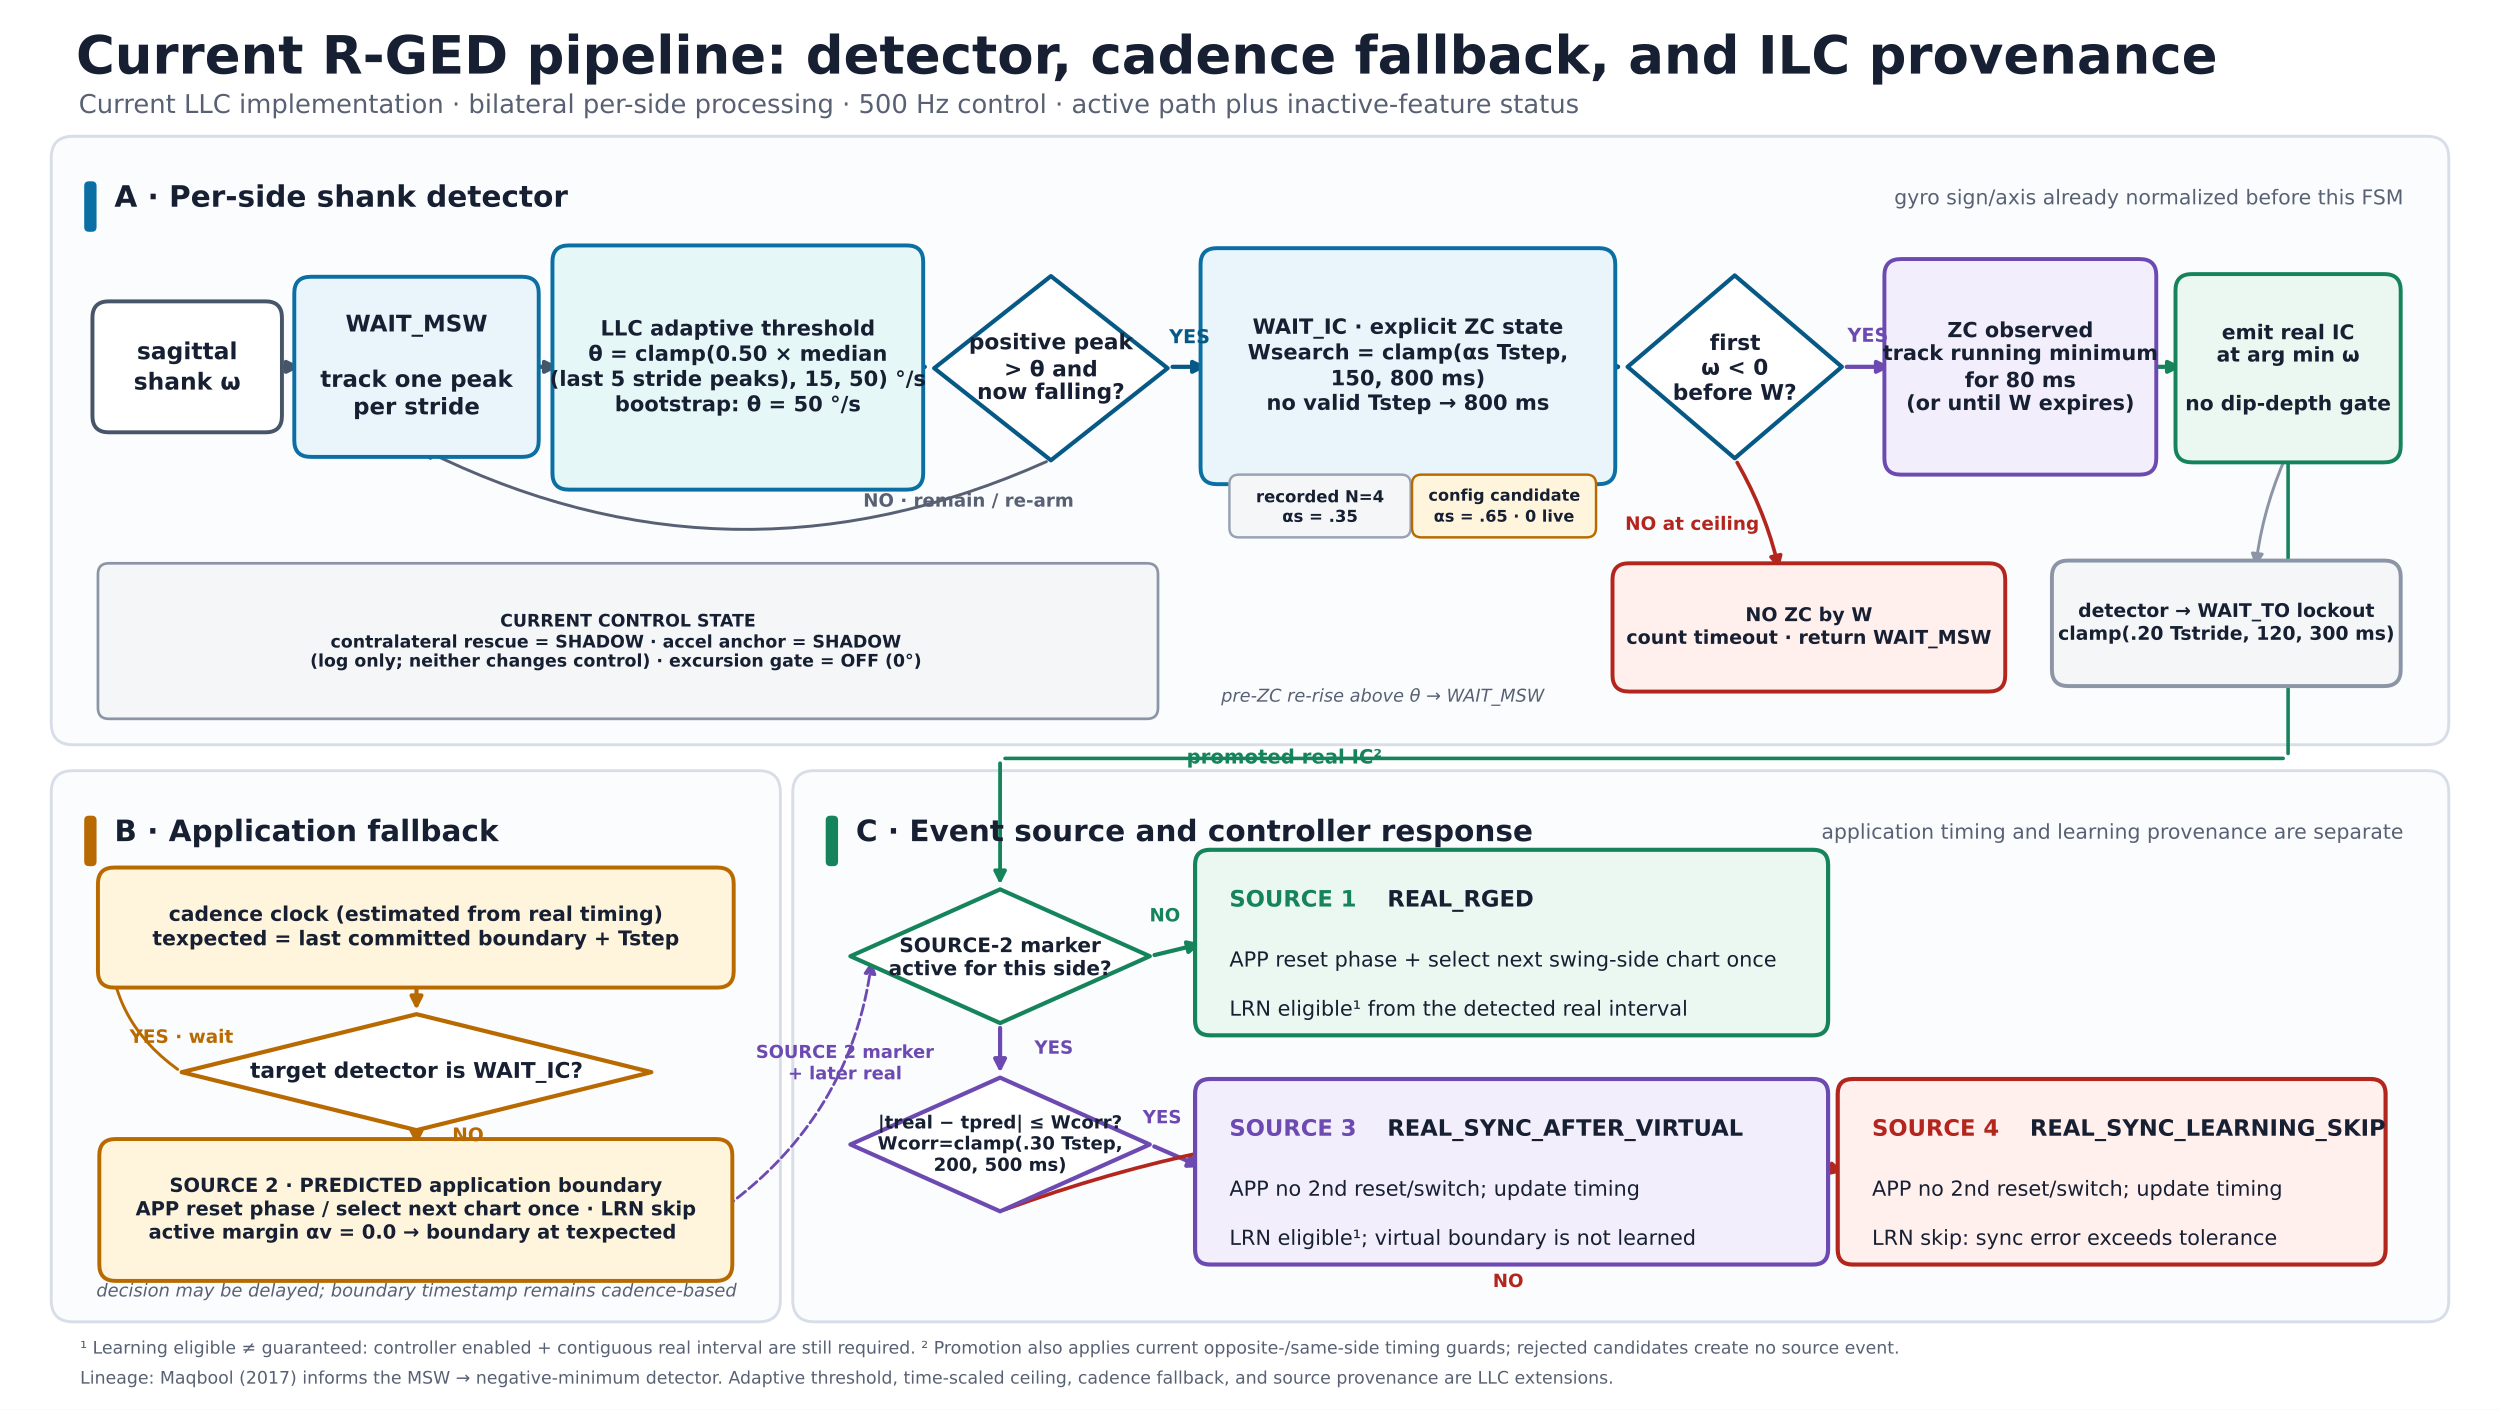
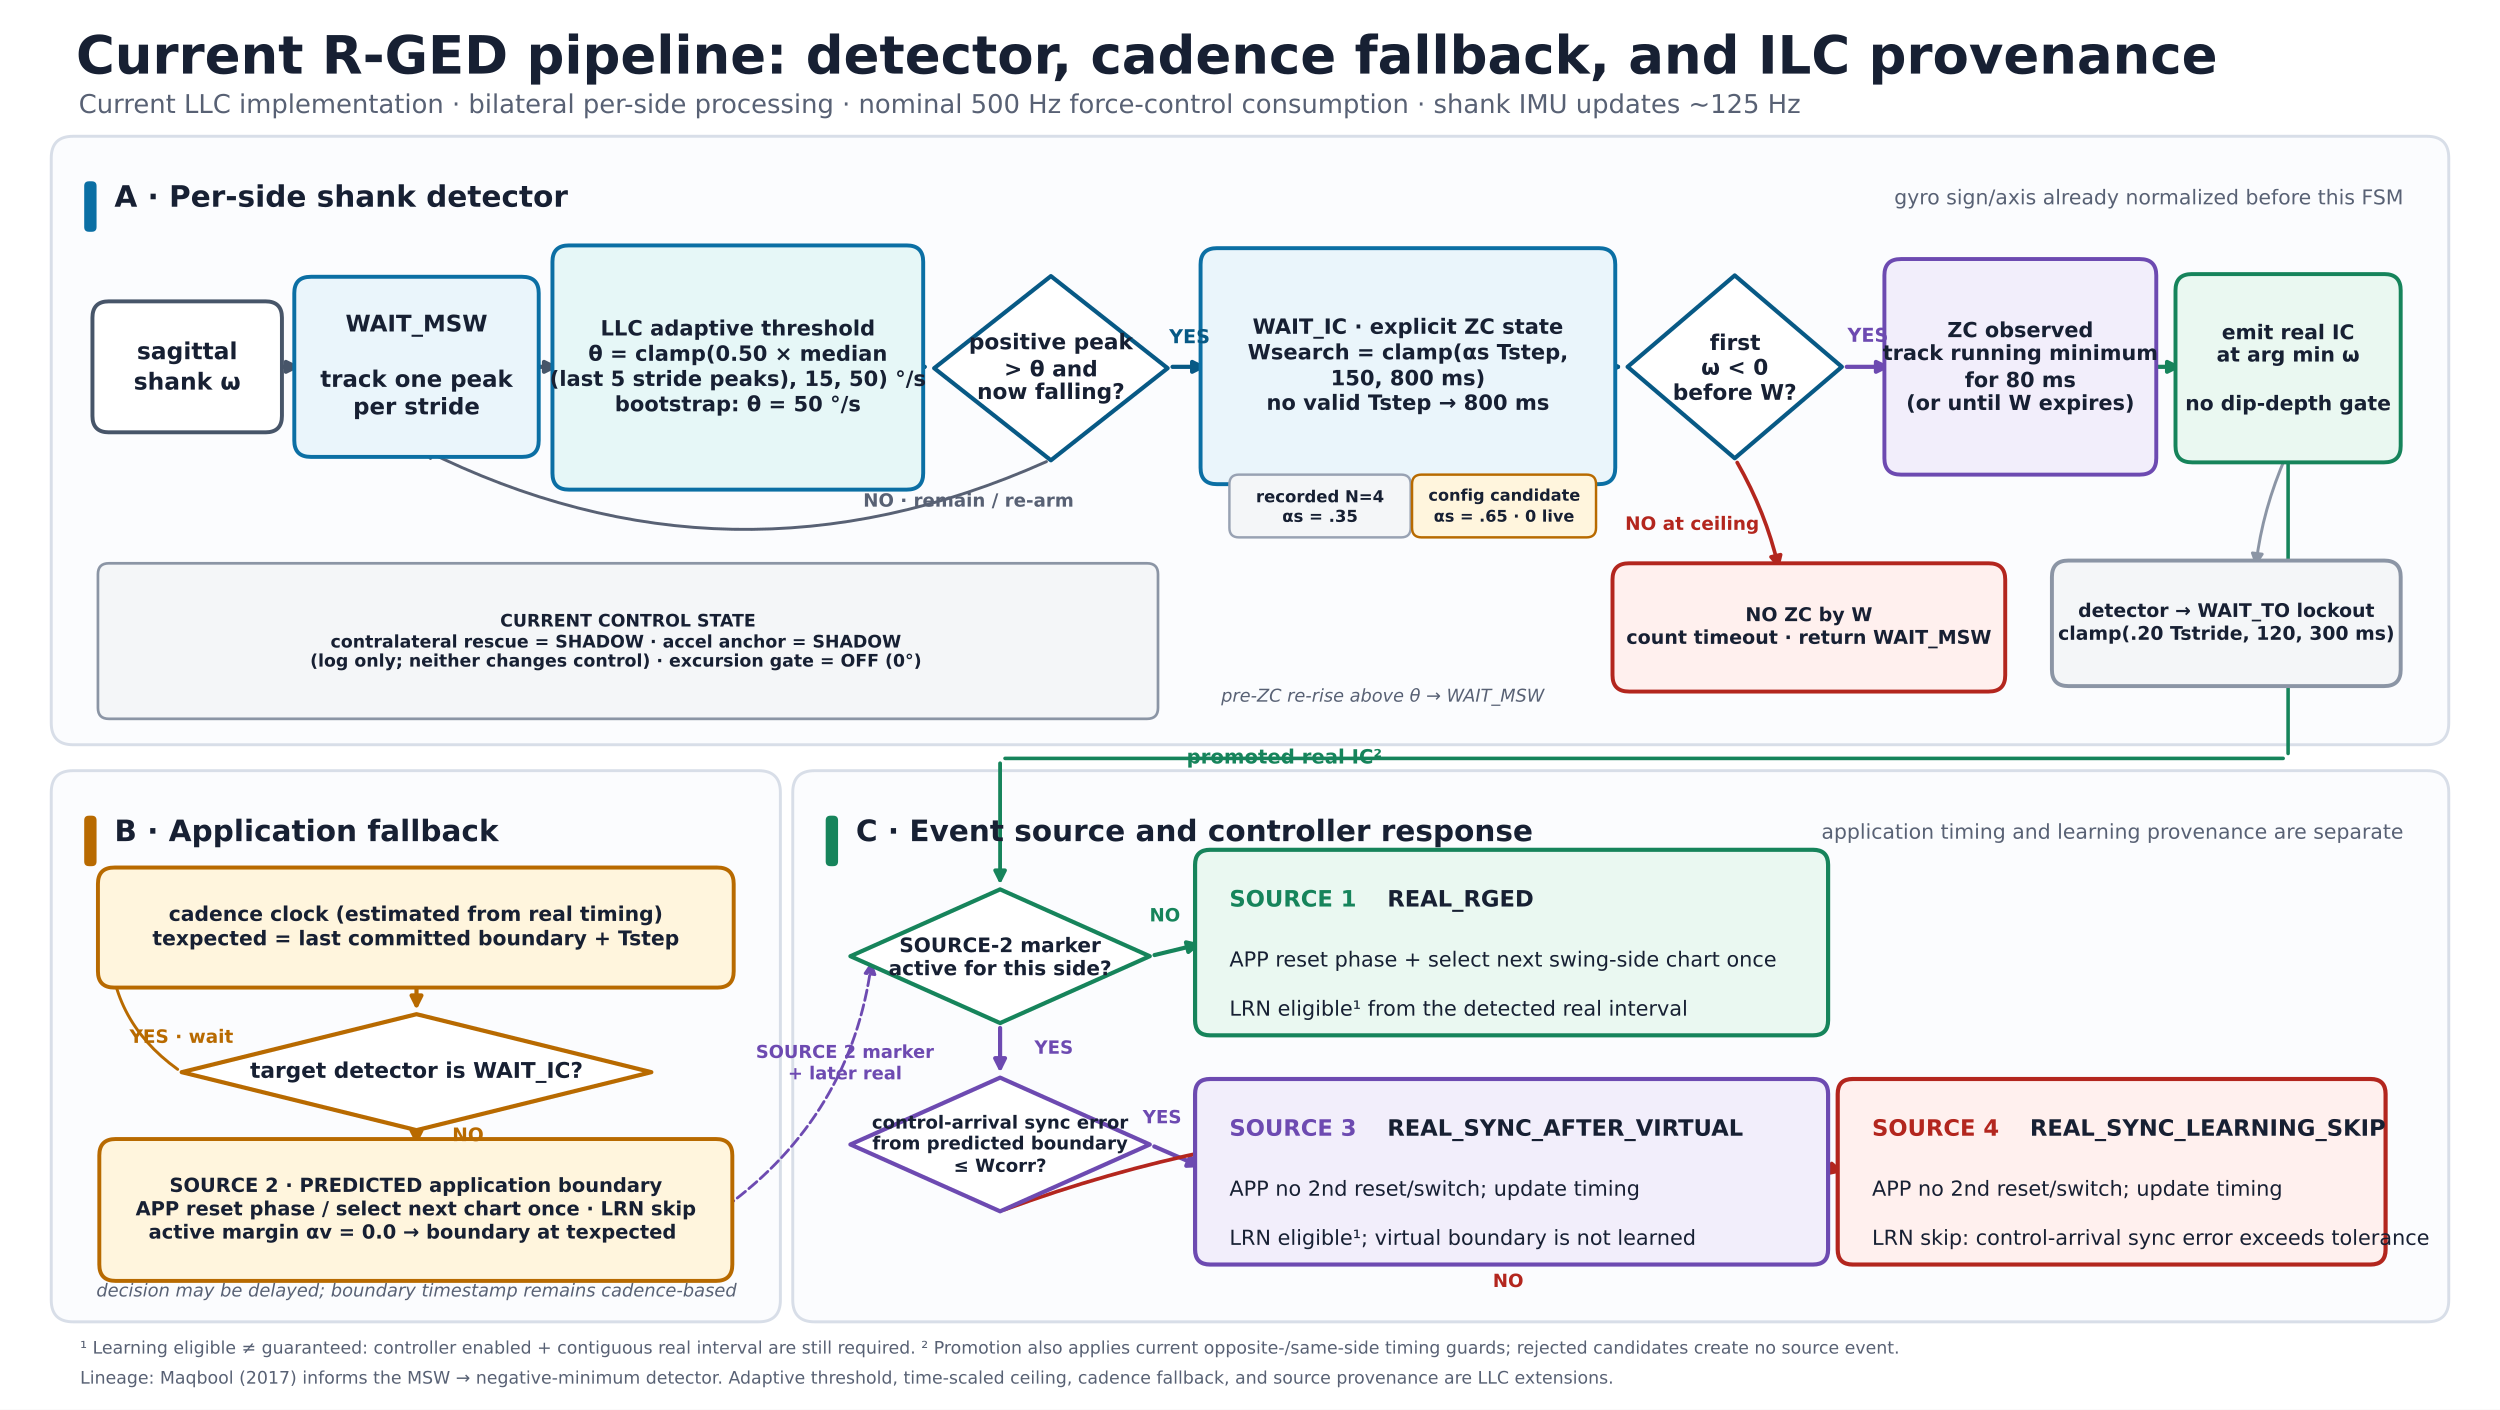
<svg xmlns="http://www.w3.org/2000/svg" width="1015.92pt" height="572.85pt" viewBox="0 0 1015.92 572.85" version="1.1">
  <defs>
    <style type="text/css">*{stroke-linejoin: round; stroke-linecap: butt}</style>
  </defs>
  <g id="figure_1">
    <g id="patch_1">
      <path d="M 0 572.85 L 1015.92 572.85 L 1015.92 0 L 0 0 z " style="fill: #ffffff" />
    </g>
    <g id="axes_1">
      <g id="patch_2">
-         <path d="M 29.754 302.641 L 986.166 302.641 Q 995.094 302.641 995.094 293.771 L 995.094 64.249 Q 995.094 55.379 986.166 55.379 L 29.754 55.379 Q 20.826 55.379 20.826 64.249 L 20.826 293.771 Q 20.826 302.641 29.754 302.641 z " clip-path="url(#pd2ddaf0fec)" style="fill: #fbfcfe; stroke: #d8dee8; stroke-width: 1.2; stroke-linejoin: miter" />
+         <path d="M 29.754 302.641 L 986.166 302.641 Q 995.094 302.641 995.094 293.771 L 995.094 64.249 Q 995.094 55.379 986.166 55.379 L 29.754 55.379 Q 20.826 55.379 20.826 64.249 L 20.826 293.771 Q 20.826 302.641 29.754 302.641 z " clip-path="url(#pc397cfe946)" style="fill: #fbfcfe; stroke: #d8dee8; stroke-width: 1.2; stroke-linejoin: miter" />
      </g>
      <g id="patch_3">
-         <path d="M 29.754 537.152 L 308.196 537.152 Q 317.124 537.152 317.124 528.282 L 317.124 322.045 Q 317.124 313.175 308.196 313.175 L 29.754 313.175 Q 20.826 313.175 20.826 322.045 L 20.826 528.282 Q 20.826 537.152 29.754 537.152 z " clip-path="url(#pd2ddaf0fec)" style="fill: #fbfcfe; stroke: #d8dee8; stroke-width: 1.2; stroke-linejoin: miter" />
+         <path d="M 29.754 537.152 L 308.196 537.152 Q 317.124 537.152 317.124 528.282 L 317.124 322.045 Q 317.124 313.175 308.196 313.175 L 29.754 313.175 Q 20.826 313.175 20.826 322.045 L 20.826 528.282 Q 20.826 537.152 29.754 537.152 z " clip-path="url(#pc397cfe946)" style="fill: #fbfcfe; stroke: #d8dee8; stroke-width: 1.2; stroke-linejoin: miter" />
      </g>
      <g id="patch_4">
-         <path d="M 331.074 537.152 L 986.166 537.152 Q 995.094 537.152 995.094 528.282 L 995.094 322.045 Q 995.094 313.175 986.166 313.175 L 331.074 313.175 Q 322.146 313.175 322.146 322.045 L 322.146 528.282 Q 322.146 537.152 331.074 537.152 z " clip-path="url(#pd2ddaf0fec)" style="fill: #fbfcfe; stroke: #d8dee8; stroke-width: 1.2; stroke-linejoin: miter" />
+         <path d="M 331.074 537.152 L 986.166 537.152 Q 995.094 537.152 995.094 528.282 L 995.094 322.045 Q 995.094 313.175 986.166 313.175 L 331.074 313.175 Q 322.146 313.175 322.146 322.045 L 322.146 528.282 Q 322.146 537.152 331.074 537.152 z " clip-path="url(#pc397cfe946)" style="fill: #fbfcfe; stroke: #d8dee8; stroke-width: 1.2; stroke-linejoin: miter" />
      </g>
      <g id="patch_5">
-         <path d="M 36.171 94.187 L 37.287 94.187 Q 39.24 94.187 39.24 92.246 L 39.24 75.614 Q 39.24 73.674 37.287 73.674 L 36.171 73.674 Q 34.218 73.674 34.218 75.614 L 34.218 92.246 Q 34.218 94.187 36.171 94.187 z " clip-path="url(#pd2ddaf0fec)" style="fill: #0b6fa4" />
+         <path d="M 36.171 94.187 L 37.287 94.187 Q 39.24 94.187 39.24 92.246 L 39.24 75.614 Q 39.24 73.674 37.287 73.674 L 36.171 73.674 Q 34.218 73.674 34.218 75.614 L 34.218 92.246 Q 34.218 94.187 36.171 94.187 z " clip-path="url(#pc397cfe946)" style="fill: #0b6fa4" />
      </g>
      <g id="patch_6">
        <path d="M 112.105 149.072 Q 117.081 149.072 120.157 149.072 " style="fill: none; stroke: #475569; stroke-width: 1.7; stroke-linecap: round" />
        <path d="M 116.157 147.072 L 120.157 149.072 L 116.157 151.072 z " style="fill: #475569; stroke: #475569; stroke-width: 1.7; stroke-linecap: round" />
      </g>
      <g id="patch_7">
        <path d="M 216.453 149.072 Q 221.707 149.072 225.059 149.072 " style="fill: none; stroke: #475569; stroke-width: 1.7; stroke-linecap: round" />
        <path d="M 221.059 147.072 L 225.059 149.072 L 221.059 151.072 z " style="fill: #475569; stroke: #475569; stroke-width: 1.7; stroke-linecap: round" />
      </g>
      <g id="patch_8">
        <path d="M 372.693 149.072 Q 375.157 149.072 375.72 149.072 " style="fill: none; stroke: #075985; stroke-width: 1.7; stroke-linecap: round" />
        <path d="M 371.72 147.072 L 375.72 149.072 L 371.72 151.072 z " style="fill: #075985; stroke: #075985; stroke-width: 1.7; stroke-linecap: round" />
      </g>
      <g id="patch_9">
        <path d="M 476.481 149.072 Q 483.408 149.072 488.434 149.072 " style="fill: none; stroke: #075985; stroke-width: 1.7; stroke-linecap: round" />
        <path d="M 484.434 147.072 L 488.434 149.072 L 484.434 151.072 z " style="fill: #075985; stroke: #075985; stroke-width: 1.7; stroke-linecap: round" />
      </g>
      <g id="patch_10">
        <path d="M 653.92 149.072 Q 656.665 149.072 657.509 149.072 " style="fill: none; stroke: #075985; stroke-width: 1.7; stroke-linecap: round" />
        <path d="M 653.509 147.072 L 657.509 149.072 L 653.509 151.072 z " style="fill: #075985; stroke: #075985; stroke-width: 1.7; stroke-linecap: round" />
      </g>
      <g id="patch_11">
        <path d="M 750.458 149.072 Q 759.338 149.072 766.317 149.072 " style="fill: none; stroke: #6d4ab1; stroke-width: 1.7; stroke-linecap: round" />
        <path d="M 762.317 147.072 L 766.317 149.072 L 762.317 151.072 z " style="fill: #6d4ab1; stroke: #6d4ab1; stroke-width: 1.7; stroke-linecap: round" />
      </g>
      <g id="patch_12">
        <path d="M 873.775 149.072 Q 880.147 149.072 884.618 149.072 " style="fill: none; stroke: #16845b; stroke-width: 1.7; stroke-linecap: round" />
        <path d="M 880.618 147.072 L 884.618 149.072 L 880.618 151.072 z " style="fill: #16845b; stroke: #16845b; stroke-width: 1.7; stroke-linecap: round" />
      </g>
      <g id="patch_13">
        <path d="M 425.226 187.593 Q 296.841 245.009 172.244 182.728 " style="fill: none; stroke: #586174; stroke-width: 1.2; stroke-linecap: round" />
        <path d="M 174.928 186.306 L 172.244 182.728 L 176.716 182.728 z " style="fill: #586174; stroke: #586174; stroke-width: 1.2; stroke-linecap: round" />
      </g>
      <g id="patch_14">
        <path d="M 705.938 187.95 Q 717.628 208.417 722.535 229.753 " style="fill: none; stroke: #b3261e; stroke-width: 1.5; stroke-linecap: round" />
        <path d="M 723.588 225.406 L 722.535 229.753 L 719.689 226.303 z " style="fill: #b3261e; stroke: #b3261e; stroke-width: 1.5; stroke-linecap: round" />
      </g>
      <g id="patch_15">
        <path d="M 928.991 185.273 Q 919.502 206.848 916.809 228.912 " style="fill: none; stroke: #8b95a5; stroke-width: 1.2; stroke-linecap: round" />
        <path d="M 919.279 225.183 L 916.809 228.912 L 915.308 224.699 z " style="fill: #8b95a5; stroke: #8b95a5; stroke-width: 1.2; stroke-linecap: round" />
      </g>
      <g id="patch_16">
-         <path d="M 36.171 351.983 L 37.287 351.983 Q 39.24 351.983 39.24 350.042 L 39.24 333.41 Q 39.24 331.47 37.287 331.47 L 36.171 331.47 Q 34.218 331.47 34.218 333.41 L 34.218 350.042 Q 34.218 351.983 36.171 351.983 z " clip-path="url(#pd2ddaf0fec)" style="fill: #b86a00" />
+         <path d="M 36.171 351.983 L 37.287 351.983 Q 39.24 351.983 39.24 350.042 L 39.24 333.41 Q 39.24 331.47 37.287 331.47 L 36.171 331.47 Q 34.218 331.47 34.218 333.41 L 34.218 350.042 Q 34.218 351.983 36.171 351.983 z " clip-path="url(#pc397cfe946)" style="fill: #b86a00" />
      </g>
      <g id="patch_17">
        <path d="M 169.254 398.886 Q 169.254 404.65 169.254 408.514 " style="fill: none; stroke: #b86a00; stroke-width: 1.7; stroke-linecap: round" />
        <path d="M 171.254 404.514 L 169.254 408.514 L 167.254 404.514 z " style="fill: #b86a00; stroke: #b86a00; stroke-width: 1.7; stroke-linecap: round" />
      </g>
      <g id="patch_18">
        <path d="M 169.254 460.984 Q 169.254 463.14 169.254 463.396 " style="fill: none; stroke: #b86a00; stroke-width: 1.7; stroke-linecap: round" />
        <path d="M 171.254 459.396 L 169.254 463.396 L 167.254 459.396 z " style="fill: #b86a00; stroke: #b86a00; stroke-width: 1.7; stroke-linecap: round" />
      </g>
      <g id="patch_19">
        <path d="M 72.2 434.546 Q 43.731 414.015 44.701 380.27 " style="fill: none; stroke: #b86a00; stroke-width: 1.2; stroke-linecap: round" />
        <path d="M 42.587 384.211 L 44.701 380.27 L 46.585 384.326 z " style="fill: #b86a00; stroke: #b86a00; stroke-width: 1.2; stroke-linecap: round" />
      </g>
      <g id="patch_20">
-         <path d="M 337.491 351.983 L 338.607 351.983 Q 340.56 351.983 340.56 350.042 L 340.56 333.41 Q 340.56 331.47 338.607 331.47 L 337.491 331.47 Q 335.538 331.47 335.538 333.41 L 335.538 350.042 Q 335.538 351.983 337.491 351.983 z " clip-path="url(#pd2ddaf0fec)" style="fill: #16845b" />
+         <path d="M 337.491 351.983 L 338.607 351.983 Q 340.56 351.983 340.56 350.042 L 340.56 333.41 Q 340.56 331.47 338.607 331.47 L 337.491 331.47 Q 335.538 331.47 335.538 333.41 L 335.538 350.042 Q 335.538 351.983 337.491 351.983 z " clip-path="url(#pc397cfe946)" style="fill: #16845b" />
      </g>
      <g id="patch_21">
        <path d="M 929.808 185.444 Q 929.808 245.816 929.808 306.189 " style="fill: none; stroke: #16845b; stroke-width: 1.45; stroke-linecap: round" />
      </g>
      <g id="patch_22">
        <path d="M 927.807 308.185 Q 668.106 308.185 408.405 308.185 " style="fill: none; stroke: #16845b; stroke-width: 1.45; stroke-linecap: round" />
      </g>
      <g id="patch_23">
        <path d="M 406.404 310.183 Q 406.404 334.796 406.404 357.677 " style="fill: none; stroke: #16845b; stroke-width: 1.55; stroke-linecap: round" />
        <path d="M 408.404 353.677 L 406.404 357.677 L 404.404 353.677 z " style="fill: #16845b; stroke: #16845b; stroke-width: 1.55; stroke-linecap: round" />
      </g>
      <g id="patch_24">
        <path d="M 469.173 388.101 Q 478.666 385.801 486.312 383.948 " style="fill: none; stroke: #16845b; stroke-width: 1.7; stroke-linecap: round" />
        <path d="M 481.954 382.946 L 486.312 383.948 L 482.896 386.834 z " style="fill: #16845b; stroke: #16845b; stroke-width: 1.7; stroke-linecap: round" />
      </g>
      <g id="patch_25">
        <path d="M 406.404 417.739 Q 406.404 426.825 406.404 434.009 " style="fill: none; stroke: #6d4ab1; stroke-width: 1.7; stroke-linecap: round" />
        <path d="M 408.404 430.009 L 406.404 434.009 L 404.404 430.009 z " style="fill: #6d4ab1; stroke: #6d4ab1; stroke-width: 1.7; stroke-linecap: round" />
      </g>
      <g id="patch_26">
        <path d="M 469.061 465.881 Q 478.667 470.071 486.53 473.501 " style="fill: none; stroke: #6d4ab1; stroke-width: 1.7; stroke-linecap: round" />
        <path d="M 483.664 470.068 L 486.53 473.501 L 482.064 473.735 z " style="fill: #6d4ab1; stroke: #6d4ab1; stroke-width: 1.7; stroke-linecap: round" />
      </g>
      <g id="patch_27">
        <path d="M 408.279 491.555 Q 576.37 429.915 747.699 475.77 " style="fill: none; stroke: #b3261e; stroke-width: 1.5; stroke-linecap: round" />
        <path d="M 744.352 472.803 L 747.699 475.77 L 743.317 476.667 z " style="fill: #b3261e; stroke: #b3261e; stroke-width: 1.5; stroke-linecap: round" />
      </g>
      <g id="patch_28">
        <path d="M 294.752 490.522 Q 345.823 453.23 354.083 391.832 " style="fill: none; stroke-dasharray: 4.255,1.84; stroke-dashoffset: 0; stroke: #6d4ab1; stroke-width: 1.15; stroke-linecap: round" />
        <path d="M 351.568 395.529 L 354.083 391.832 L 355.532 396.062 z " style="fill: #6d4ab1; stroke-dasharray: 4.255,1.84; stroke-dashoffset: 0; stroke: #6d4ab1; stroke-width: 1.15; stroke-linecap: round" />
      </g>
      <g id="text_1">
        <text style="font-weight: 700; font-size: 21.5px; font-family: 'DejaVu Sans'; text-anchor: start; fill: #172033" x="30.87" y="29.918" transform="rotate(-0 30.87 29.9182)">Current R-GED pipeline: detector, cadence fallback, and ILC provenance</text>
      </g>
      <g id="text_2">
-         <text style="font-size: 10.5px; font-family: 'DejaVu Sans'; text-anchor: start; fill: #586174" x="31.986" y="45.91" transform="rotate(-0 31.986 45.90995)">Current LLC implementation · bilateral per-side processing · 500 Hz control · active path plus inactive-feature status</text>
+         <text style="font-size: 10.5px; font-family: 'DejaVu Sans'; text-anchor: start; fill: #586174" x="31.986" y="45.91" transform="rotate(-0 31.986 45.90995)">Current LLC implementation · bilateral per-side processing · nominal 500 Hz force-control consumption · shank IMU updates ~125 Hz</text>
      </g>
      <g id="text_3">
        <text style="font-weight: 700; font-size: 12px; font-family: 'DejaVu Sans'; text-anchor: start; fill: #172033" x="46.494" y="83.999" transform="rotate(-0 46.494 83.99886)">A · Per-side shank detector</text>
      </g>
      <g id="text_4">
        <text style="font-size: 8.3px; font-family: 'DejaVu Sans'; text-anchor: end; fill: #586174" x="976.68" y="83.038" transform="rotate(-0 976.68 83.03758)">gyro sign/axis already normalized before this FSM</text>
      </g>
      <g id="patch_29">
-         <path d="M 44.262 175.684 L 107.874 175.684 Q 114.57 175.684 114.57 169.031 L 114.57 129.114 Q 114.57 122.461 107.874 122.461 L 44.262 122.461 Q 37.566 122.461 37.566 129.114 L 37.566 169.031 Q 37.566 175.684 44.262 175.684 z " clip-path="url(#pd2ddaf0fec)" style="fill: #ffffff; stroke: #475569; stroke-width: 1.6; stroke-linejoin: miter" />
+         <path d="M 44.262 175.684 L 107.874 175.684 Q 114.57 175.684 114.57 169.031 L 114.57 129.114 Q 114.57 122.461 107.874 122.461 L 44.262 122.461 Q 37.566 122.461 37.566 129.114 L 37.566 169.031 Q 37.566 175.684 44.262 175.684 z " clip-path="url(#pc397cfe946)" style="fill: #ffffff; stroke: #475569; stroke-width: 1.6; stroke-linejoin: miter" />
      </g>
      <g id="patch_30">
-         <path d="M 126.288 185.663 L 212.22 185.663 Q 218.916 185.663 218.916 179.01 L 218.916 119.135 Q 218.916 112.482 212.22 112.482 L 126.288 112.482 Q 119.592 112.482 119.592 119.135 L 119.592 179.01 Q 119.592 185.663 126.288 185.663 z " clip-path="url(#pd2ddaf0fec)" style="fill: #eaf5fb; stroke: #0b6fa4; stroke-width: 1.6; stroke-linejoin: miter" />
+         <path d="M 126.288 185.663 L 212.22 185.663 Q 218.916 185.663 218.916 179.01 L 218.916 119.135 Q 218.916 112.482 212.22 112.482 L 126.288 112.482 Q 119.592 112.482 119.592 119.135 L 119.592 179.01 Q 119.592 185.663 126.288 185.663 z " clip-path="url(#pc397cfe946)" style="fill: #eaf5fb; stroke: #0b6fa4; stroke-width: 1.6; stroke-linejoin: miter" />
      </g>
      <g id="patch_31">
-         <path d="M 231.192 198.968 L 368.46 198.968 Q 375.156 198.968 375.156 192.316 L 375.156 106.384 Q 375.156 99.731 368.46 99.731 L 231.192 99.731 Q 224.496 99.731 224.496 106.384 L 224.496 192.316 Q 224.496 198.968 231.192 198.968 z " clip-path="url(#pd2ddaf0fec)" style="fill: #e6f7f7; stroke: #0b6fa4; stroke-width: 1.6; stroke-linejoin: miter" />
+         <path d="M 231.192 198.968 L 368.46 198.968 Q 375.156 198.968 375.156 192.316 L 375.156 106.384 Q 375.156 99.731 368.46 99.731 L 231.192 99.731 Q 224.496 99.731 224.496 106.384 L 224.496 192.316 Q 224.496 198.968 231.192 198.968 z " clip-path="url(#pc397cfe946)" style="fill: #e6f7f7; stroke: #0b6fa4; stroke-width: 1.6; stroke-linejoin: miter" />
      </g>
      <g id="patch_32">
-         <path d="M 494.568 196.751 L 649.692 196.751 Q 656.388 196.751 656.388 190.098 L 656.388 107.492 Q 656.388 100.84 649.692 100.84 L 494.568 100.84 Q 487.872 100.84 487.872 107.492 L 487.872 190.098 Q 487.872 196.751 494.568 196.751 z " clip-path="url(#pd2ddaf0fec)" style="fill: #eaf5fb; stroke: #0b6fa4; stroke-width: 1.6; stroke-linejoin: miter" />
+         <path d="M 494.568 196.751 L 649.692 196.751 Q 656.388 196.751 656.388 190.098 L 656.388 107.492 Q 656.388 100.84 649.692 100.84 L 494.568 100.84 Q 487.872 100.84 487.872 107.492 L 487.872 190.098 Q 487.872 196.751 494.568 196.751 z " clip-path="url(#pc397cfe946)" style="fill: #eaf5fb; stroke: #0b6fa4; stroke-width: 1.6; stroke-linejoin: miter" />
      </g>
      <g id="patch_33">
-         <path d="M 503.496 218.372 L 569.34 218.372 Q 573.246 218.372 573.246 214.492 L 573.246 196.751 Q 573.246 192.87 569.34 192.87 L 503.496 192.87 Q 499.59 192.87 499.59 196.751 L 499.59 214.492 Q 499.59 218.372 503.496 218.372 z " clip-path="url(#pd2ddaf0fec)" style="fill: #f4f6f8; stroke: #98a2b3; stroke-linejoin: miter" />
+         <path d="M 503.496 218.372 L 569.34 218.372 Q 573.246 218.372 573.246 214.492 L 573.246 196.751 Q 573.246 192.87 569.34 192.87 L 503.496 192.87 Q 499.59 192.87 499.59 196.751 L 499.59 214.492 Q 499.59 218.372 503.496 218.372 z " clip-path="url(#pc397cfe946)" style="fill: #f4f6f8; stroke: #98a2b3; stroke-linejoin: miter" />
      </g>
      <g id="patch_34">
-         <path d="M 577.71 218.372 L 644.67 218.372 Q 648.576 218.372 648.576 214.492 L 648.576 196.751 Q 648.576 192.87 644.67 192.87 L 577.71 192.87 Q 573.804 192.87 573.804 196.751 L 573.804 214.492 Q 573.804 218.372 577.71 218.372 z " clip-path="url(#pd2ddaf0fec)" style="fill: #fff5dd; stroke: #b86a00; stroke-linejoin: miter" />
+         <path d="M 577.71 218.372 L 644.67 218.372 Q 648.576 218.372 648.576 214.492 L 648.576 196.751 Q 648.576 192.87 644.67 192.87 L 577.71 192.87 Q 573.804 192.87 573.804 196.751 L 573.804 214.492 Q 573.804 218.372 577.71 218.372 z " clip-path="url(#pc397cfe946)" style="fill: #fff5dd; stroke: #b86a00; stroke-linejoin: miter" />
      </g>
      <g id="patch_35">
-         <path d="M 772.452 192.87 L 869.544 192.87 Q 876.24 192.87 876.24 186.217 L 876.24 111.928 Q 876.24 105.275 869.544 105.275 L 772.452 105.275 Q 765.756 105.275 765.756 111.928 L 765.756 186.217 Q 765.756 192.87 772.452 192.87 z " clip-path="url(#pd2ddaf0fec)" style="fill: #f2eefb; stroke: #6d4ab1; stroke-width: 1.6; stroke-linejoin: miter" />
+         <path d="M 772.452 192.87 L 869.544 192.87 Q 876.24 192.87 876.24 186.217 L 876.24 111.928 Q 876.24 105.275 869.544 105.275 L 772.452 105.275 Q 765.756 105.275 765.756 111.928 L 765.756 186.217 Q 765.756 192.87 772.452 192.87 z " clip-path="url(#pc397cfe946)" style="fill: #f2eefb; stroke: #6d4ab1; stroke-width: 1.6; stroke-linejoin: miter" />
      </g>
      <g id="patch_36">
-         <path d="M 890.748 187.88 L 968.868 187.88 Q 975.564 187.88 975.564 181.228 L 975.564 118.026 Q 975.564 111.373 968.868 111.373 L 890.748 111.373 Q 884.052 111.373 884.052 118.026 L 884.052 181.228 Q 884.052 187.88 890.748 187.88 z " clip-path="url(#pd2ddaf0fec)" style="fill: #eaf8f1; stroke: #16845b; stroke-width: 1.6; stroke-linejoin: miter" />
+         <path d="M 890.748 187.88 L 968.868 187.88 Q 975.564 187.88 975.564 181.228 L 975.564 118.026 Q 975.564 111.373 968.868 111.373 L 890.748 111.373 Q 884.052 111.373 884.052 118.026 L 884.052 181.228 Q 884.052 187.88 890.748 187.88 z " clip-path="url(#pc397cfe946)" style="fill: #eaf8f1; stroke: #16845b; stroke-width: 1.6; stroke-linejoin: miter" />
      </g>
      <g id="patch_37">
-         <path d="M 661.968 281.02 L 808.164 281.02 Q 814.86 281.02 814.86 274.367 L 814.86 235.559 Q 814.86 228.906 808.164 228.906 L 661.968 228.906 Q 655.272 228.906 655.272 235.559 L 655.272 274.367 Q 655.272 281.02 661.968 281.02 z " clip-path="url(#pd2ddaf0fec)" style="fill: #fff0ee; stroke: #b3261e; stroke-width: 1.6; stroke-linejoin: miter" />
+         <path d="M 661.968 281.02 L 808.164 281.02 Q 814.86 281.02 814.86 274.367 L 814.86 235.559 Q 814.86 228.906 808.164 228.906 L 661.968 228.906 Q 655.272 228.906 655.272 235.559 L 655.272 274.367 Q 655.272 281.02 661.968 281.02 z " clip-path="url(#pc397cfe946)" style="fill: #fff0ee; stroke: #b3261e; stroke-width: 1.6; stroke-linejoin: miter" />
      </g>
      <g id="patch_38">
-         <path d="M 44.262 292.108 L 466.11 292.108 Q 470.574 292.108 470.574 287.672 L 470.574 233.341 Q 470.574 228.906 466.11 228.906 L 44.262 228.906 Q 39.798 228.906 39.798 233.341 L 39.798 287.672 Q 39.798 292.108 44.262 292.108 z " clip-path="url(#pd2ddaf0fec)" style="fill: #f4f6f8; stroke: #8b95a5; stroke-width: 1.1; stroke-linejoin: miter" />
+         <path d="M 44.262 292.108 L 466.11 292.108 Q 470.574 292.108 470.574 287.672 L 470.574 233.341 Q 470.574 228.906 466.11 228.906 L 44.262 228.906 Q 39.798 228.906 39.798 233.341 L 39.798 287.672 Q 39.798 292.108 44.262 292.108 z " clip-path="url(#pc397cfe946)" style="fill: #f4f6f8; stroke: #8b95a5; stroke-width: 1.1; stroke-linejoin: miter" />
      </g>
      <g id="text_5">
        <text style="font-style: italic; font-size: 7.2px; font-family: 'DejaVu Sans'; text-anchor: start; fill: #586174" x="496.242" y="285.136" transform="rotate(-0 496.242 285.1359)">pre-ZC re-rise above θ → WAIT_MSW</text>
      </g>
      <g id="patch_39">
-         <path d="M 840.528 278.802 L 968.868 278.802 Q 975.564 278.802 975.564 272.149 L 975.564 234.45 Q 975.564 227.797 968.868 227.797 L 840.528 227.797 Q 833.832 227.797 833.832 234.45 L 833.832 272.149 Q 833.832 278.802 840.528 278.802 z " clip-path="url(#pd2ddaf0fec)" style="fill: #f4f6f8; stroke: #8b95a5; stroke-width: 1.6; stroke-linejoin: miter" />
+         <path d="M 840.528 278.802 L 968.868 278.802 Q 975.564 278.802 975.564 272.149 L 975.564 234.45 Q 975.564 227.797 968.868 227.797 L 840.528 227.797 Q 833.832 227.797 833.832 234.45 L 833.832 272.149 Q 833.832 278.802 840.528 278.802 z " clip-path="url(#pc397cfe946)" style="fill: #f4f6f8; stroke: #8b95a5; stroke-width: 1.6; stroke-linejoin: miter" />
      </g>
      <g id="text_6">
        <text style="font-weight: 700; font-size: 12px; font-family: 'DejaVu Sans'; text-anchor: start; fill: #172033" x="46.494" y="341.795" transform="rotate(-0 46.494 341.7949)">B · Application fallback</text>
      </g>
      <g id="patch_40">
-         <path d="M 46.494 401.324 L 291.456 401.324 Q 298.152 401.324 298.152 394.672 L 298.152 359.19 Q 298.152 352.537 291.456 352.537 L 46.494 352.537 Q 39.798 352.537 39.798 359.19 L 39.798 394.672 Q 39.798 401.324 46.494 401.324 z " clip-path="url(#pd2ddaf0fec)" style="fill: #fff5dd; stroke: #b86a00; stroke-width: 1.6; stroke-linejoin: miter" />
+         <path d="M 46.494 401.324 L 291.456 401.324 Q 298.152 401.324 298.152 394.672 L 298.152 359.19 Q 298.152 352.537 291.456 352.537 L 46.494 352.537 Q 39.798 352.537 39.798 359.19 L 39.798 394.672 Q 39.798 401.324 46.494 401.324 z " clip-path="url(#pc397cfe946)" style="fill: #fff5dd; stroke: #b86a00; stroke-width: 1.6; stroke-linejoin: miter" />
      </g>
      <g id="patch_41">
-         <path d="M 47.052 520.52 L 290.898 520.52 Q 297.594 520.52 297.594 513.868 L 297.594 469.516 Q 297.594 462.863 290.898 462.863 L 47.052 462.863 Q 40.356 462.863 40.356 469.516 L 40.356 513.868 Q 40.356 520.52 47.052 520.52 z " clip-path="url(#pd2ddaf0fec)" style="fill: #fff5dd; stroke: #b86a00; stroke-width: 1.6; stroke-linejoin: miter" />
+         <path d="M 47.052 520.52 L 290.898 520.52 Q 297.594 520.52 297.594 513.868 L 297.594 469.516 Q 297.594 462.863 290.898 462.863 L 47.052 462.863 Q 40.356 462.863 40.356 469.516 L 40.356 513.868 Q 40.356 520.52 47.052 520.52 z " clip-path="url(#pc397cfe946)" style="fill: #fff5dd; stroke: #b86a00; stroke-width: 1.6; stroke-linejoin: miter" />
      </g>
      <g id="text_7">
        <text style="font-style: italic; font-size: 7.25px; font-family: 'DejaVu Sans'; text-anchor: middle; fill: #586174" x="169.254" y="526.839" transform="rotate(-0 169.254 526.8392)">decision may be delayed; boundary timestamp remains cadence-based</text>
      </g>
      <g id="text_8">
        <text style="font-weight: 700; font-size: 12px; font-family: 'DejaVu Sans'; text-anchor: start; fill: #172033" x="347.814" y="341.795" transform="rotate(-0 347.814 341.7949)">C · Event source and controller response</text>
      </g>
      <g id="text_9">
        <text style="font-size: 8.3px; font-family: 'DejaVu Sans'; text-anchor: end; fill: #586174" x="976.68" y="340.834" transform="rotate(-0 976.68 340.8336)">application timing and learning provenance are separate</text>
      </g>
      <g id="text_10">
        <text style="font-size: 7.05px; font-family: 'DejaVu Sans'; text-anchor: start; fill: #586174" x="32.544" y="550.072" transform="rotate(-0 32.544 550.072)">¹ Learning eligible ≠ guaranteed: controller enabled + contiguous real interval are still required.   ² Promotion also applies current opposite-/same-side timing guards; rejected candidates create no source event.</text>
      </g>
      <g id="text_11">
        <text style="font-size: 7.05px; font-family: 'DejaVu Sans'; text-anchor: start; fill: #586174" x="32.544" y="562.269" transform="rotate(-0 32.544 562.2688)">Lineage: Maqbool (2017) informs the MSW → negative-minimum detector. Adaptive threshold, time-scaled ceiling, cadence fallback, and source provenance are LLC extensions.</text>
      </g>
      <g id="text_12">
        <text style="font-weight: 600; font-size: 9.5px; font-family: 'DejaVu Sans'; fill: #172033" transform="translate(55.63261 145.9567)">sagittal</text>
        <text style="font-weight: 600; font-size: 9.5px; font-family: 'DejaVu Sans'; fill: #172033" transform="translate(54.33156 158.3141)">shank ω</text>
      </g>
      <g id="text_13">
        <text style="font-weight: 600; font-size: 9.3px; font-family: 'DejaVu Sans'; fill: #172033" transform="translate(140.4029 134.6872)">WAIT_MSW</text>
        <text style="font-weight: 600; font-size: 9.3px; font-family: 'DejaVu Sans'; fill: #172033" transform="translate(169.254 143.4924)" />
        <text style="font-weight: 600; font-size: 9.3px; font-family: 'DejaVu Sans'; fill: #172033" transform="translate(130.1424 157.2186)">track one peak</text>
        <text style="font-weight: 600; font-size: 9.3px; font-family: 'DejaVu Sans'; fill: #172033" transform="translate(143.5003 168.3786)">per stride</text>
      </g>
      <g id="text_14">
        <text style="font-weight: 600; font-size: 8.55px; font-family: 'DejaVu Sans'; fill: #172033" transform="translate(244.0346 136.3189)">LLC adaptive threshold</text>
        <text style="font-weight: 600; font-size: 8.55px; font-family: 'DejaVu Sans'; fill: #172033" transform="translate(239.0629 146.6123)">θ = clamp(0.50 × median</text>
        <text style="font-weight: 600; font-size: 8.55px; font-family: 'DejaVu Sans'; fill: #172033" transform="translate(223.381 156.8389)">(last 5 stride peaks), 15, 50) °/s</text>
        <text style="font-weight: 600; font-size: 8.55px; font-family: 'DejaVu Sans'; fill: #172033" transform="translate(249.8339 167.1323)">bootstrap: θ = 50 °/s</text>
      </g>
      <g id="patch_42">
-         <path d="M 427.05 112.205 L 474.48 149.627 L 427.05 187.049 L 379.62 149.627 z " clip-path="url(#pd2ddaf0fec)" style="fill: #ffffff; stroke: #075985; stroke-width: 1.7" />
+         <path d="M 427.05 112.205 L 474.48 149.627 L 427.05 187.049 L 379.62 149.627 z " clip-path="url(#pc397cfe946)" style="fill: #ffffff; stroke: #075985; stroke-width: 1.7" />
      </g>
      <g id="text_15">
        <text style="font-weight: 600; font-size: 8.55px; font-family: 'DejaVu Sans'; fill: #172033" transform="translate(509.0049 135.6456)">WAIT_IC · explicit ZC state</text>
        <text style="font-weight: 600; font-size: 8.55px; font-family: 'DejaVu Sans'; fill: #172033" transform="translate(506.999 146.0245)">Wsearch = clamp(αs Tstep,</text>
        <text style="font-weight: 600; font-size: 8.55px; font-family: 'DejaVu Sans'; fill: #172033" transform="translate(540.7301 156.5617)">150, 800 ms)</text>
        <text style="font-weight: 600; font-size: 8.55px; font-family: 'DejaVu Sans'; fill: #172033" transform="translate(514.6453 166.5445)">no valid Tstep → 800 ms</text>
      </g>
      <g id="text_16">
        <text style="font-weight: 700; font-size: 6.7px; font-family: 'DejaVu Sans'; fill: #172033" transform="translate(510.3786 204.099)">recorded N=4</text>
        <text style="font-weight: 700; font-size: 6.7px; font-family: 'DejaVu Sans'; fill: #172033" transform="translate(521.0488 212.0799)">αs = .35</text>
      </g>
      <g id="text_17">
        <text style="font-weight: 700; font-size: 6.55px; font-family: 'DejaVu Sans'; fill: #172033" transform="translate(580.4644 203.473)">config candidate</text>
        <text style="font-weight: 700; font-size: 6.55px; font-family: 'DejaVu Sans'; fill: #172033" transform="translate(582.6202 211.9931)">αs = .65 · 0 live</text>
      </g>
      <g id="patch_43">
-         <path d="M 704.934 111.928 L 748.458 149.072 L 704.934 186.217 L 661.41 149.072 z " clip-path="url(#pd2ddaf0fec)" style="fill: #ffffff; stroke: #075985; stroke-width: 1.7" />
+         <path d="M 704.934 111.928 L 748.458 149.072 L 704.934 186.217 L 661.41 149.072 z " clip-path="url(#pc397cfe946)" style="fill: #ffffff; stroke: #075985; stroke-width: 1.7" />
      </g>
      <g id="text_18">
        <text style="font-weight: 600; font-size: 8.45px; font-family: 'DejaVu Sans'; fill: #172033" transform="translate(791.3279 137.0127)">ZC observed</text>
        <text style="font-weight: 600; font-size: 8.45px; font-family: 'DejaVu Sans'; fill: #172033" transform="translate(765.0814 146.3011)">track running minimum</text>
        <text style="font-weight: 600; font-size: 8.45px; font-family: 'DejaVu Sans'; fill: #172033" transform="translate(798.4358 157.2927)">for 80 ms</text>
        <text style="font-weight: 600; font-size: 8.45px; font-family: 'DejaVu Sans'; fill: #172033" transform="translate(774.6187 166.6141)">(or until W expires)</text>
      </g>
      <g id="text_19">
        <text style="font-weight: 700; font-size: 8.25px; font-family: 'DejaVu Sans'; fill: #172033" transform="translate(902.8621 137.8525)">emit real IC</text>
        <text style="font-weight: 700; font-size: 8.25px; font-family: 'DejaVu Sans'; fill: #172033" transform="translate(900.7396 146.9211)">at arg min ω</text>
        <text style="font-weight: 700; font-size: 8.25px; font-family: 'DejaVu Sans'; fill: #172033" transform="translate(929.808 154.5768)" />
        <text style="font-weight: 700; font-size: 8.25px; font-family: 'DejaVu Sans'; fill: #172033" transform="translate(888.0172 166.7211)">no dip-depth gate</text>
      </g>
      <g id="text_20">
        <text style="font-weight: 600; font-size: 7.75px; font-family: 'DejaVu Sans'; fill: #172033" transform="translate(709.2543 252.421)">NO ZC by W</text>
        <text style="font-weight: 600; font-size: 7.75px; font-family: 'DejaVu Sans'; fill: #172033" transform="translate(660.8882 261.6435)">count timeout · return WAIT_MSW</text>
      </g>
      <g id="text_21">
        <text style="font-weight: 700; font-size: 7.05px; font-family: 'DejaVu Sans'; fill: #172033" transform="translate(203.2589 254.6129)">CURRENT CONTROL STATE</text>
        <text style="font-weight: 700; font-size: 7.05px; font-family: 'DejaVu Sans'; fill: #172033" transform="translate(134.3253 263.1351)">contralateral rescue = SHADOW   ·   accel anchor = SHADOW</text>
        <text style="font-weight: 700; font-size: 7.05px; font-family: 'DejaVu Sans'; fill: #172033" transform="translate(126.0184 270.8846)">(log only; neither changes control)   ·   excursion gate = OFF (0°)</text>
      </g>
      <g id="text_22">
        <text style="font-weight: 600; font-size: 7.65px; font-family: 'DejaVu Sans'; fill: #172033" transform="translate(844.4931 250.7141)">detector → WAIT_TO lockout</text>
        <text style="font-weight: 600; font-size: 7.65px; font-family: 'DejaVu Sans'; fill: #172033" transform="translate(836.3441 260.0005)">clamp(.20 Tstride, 120, 300 ms)</text>
      </g>
      <g id="text_23">
        <text style="font-weight: 600; font-size: 8.25px; font-family: 'DejaVu Sans'; fill: #172033" transform="translate(68.56219 374.2251)">cadence clock (estimated from real timing)</text>
        <text style="font-weight: 600; font-size: 8.25px; font-family: 'DejaVu Sans'; fill: #172033" transform="translate(61.92674 384.1251)">texpected = last committed boundary + Tstep</text>
      </g>
      <g id="patch_44">
-         <path d="M 169.254 412.135 L 264.672 435.697 L 169.254 459.259 L 73.836 435.697 z " clip-path="url(#pd2ddaf0fec)" style="fill: #ffffff; stroke: #b86a00; stroke-width: 1.7" />
+         <path d="M 169.254 412.135 L 264.672 435.697 L 169.254 459.259 L 73.836 435.697 z " clip-path="url(#pc397cfe946)" style="fill: #ffffff; stroke: #b86a00; stroke-width: 1.7" />
      </g>
      <g id="text_24">
        <text style="font-weight: 700; font-size: 7.9px; font-family: 'DejaVu Sans'; fill: #172033" transform="translate(68.86287 484.3606)">SOURCE 2 · PREDICTED application boundary</text>
        <text style="font-weight: 700; font-size: 7.9px; font-family: 'DejaVu Sans'; fill: #172033" transform="translate(55.10884 493.8715)">APP reset phase / select next chart once · LRN skip</text>
        <text style="font-weight: 700; font-size: 7.9px; font-family: 'DejaVu Sans'; fill: #172033" transform="translate(60.3753 503.3206)">active margin αv = 0.0  → boundary at texpected</text>
      </g>
      <g id="patch_45">
-         <path d="M 406.404 361.408 L 467.226 388.573 L 406.404 415.739 L 345.582 388.573 z " clip-path="url(#pd2ddaf0fec)" style="fill: #ffffff; stroke: #16845b; stroke-width: 1.7" />
+         <path d="M 406.404 361.408 L 467.226 388.573 L 406.404 415.739 L 345.582 388.573 z " clip-path="url(#pc397cfe946)" style="fill: #ffffff; stroke: #16845b; stroke-width: 1.7" />
      </g>
      <g id="patch_46">
-         <path d="M 406.404 437.915 L 467.226 465.08 L 406.404 492.246 L 345.582 465.08 z " clip-path="url(#pd2ddaf0fec)" style="fill: #ffffff; stroke: #6d4ab1; stroke-width: 1.7" />
+         <path d="M 406.404 437.915 L 467.226 465.08 L 406.404 492.246 L 345.582 465.08 z " clip-path="url(#pc397cfe946)" style="fill: #ffffff; stroke: #6d4ab1; stroke-width: 1.7" />
      </g>
      <g id="patch_47">
-         <path d="M 491.778 420.728 L 736.74 420.728 Q 742.878 420.728 742.878 414.63 L 742.878 351.428 Q 742.878 345.33 736.74 345.33 L 491.778 345.33 Q 485.64 345.33 485.64 351.428 L 485.64 414.63 Q 485.64 420.728 491.778 420.728 z " clip-path="url(#pd2ddaf0fec)" style="fill: #eaf8f1; stroke: #16845b; stroke-width: 1.7; stroke-linejoin: miter" />
+         <path d="M 491.778 420.728 L 736.74 420.728 Q 742.878 420.728 742.878 414.63 L 742.878 351.428 Q 742.878 345.33 736.74 345.33 L 491.778 345.33 Q 485.64 345.33 485.64 351.428 L 485.64 414.63 Q 485.64 420.728 491.778 420.728 z " clip-path="url(#pc397cfe946)" style="fill: #eaf8f1; stroke: #16845b; stroke-width: 1.7; stroke-linejoin: miter" />
      </g>
      <g id="patch_48">
-         <path d="M 491.778 513.868 L 736.74 513.868 Q 742.878 513.868 742.878 507.769 L 742.878 444.568 Q 742.878 438.469 736.74 438.469 L 491.778 438.469 Q 485.64 438.469 485.64 444.568 L 485.64 507.769 Q 485.64 513.868 491.778 513.868 z " clip-path="url(#pd2ddaf0fec)" style="fill: #f2eefb; stroke: #6d4ab1; stroke-width: 1.7; stroke-linejoin: miter" />
+         <path d="M 491.778 513.868 L 736.74 513.868 Q 742.878 513.868 742.878 507.769 L 742.878 444.568 Q 742.878 438.469 736.74 438.469 L 491.778 438.469 Q 485.64 438.469 485.64 444.568 L 485.64 507.769 Q 485.64 513.868 491.778 513.868 z " clip-path="url(#pc397cfe946)" style="fill: #f2eefb; stroke: #6d4ab1; stroke-width: 1.7; stroke-linejoin: miter" />
      </g>
      <g id="patch_49">
-         <path d="M 752.922 513.868 L 963.288 513.868 Q 969.426 513.868 969.426 507.769 L 969.426 444.568 Q 969.426 438.469 963.288 438.469 L 752.922 438.469 Q 746.784 438.469 746.784 444.568 L 746.784 507.769 Q 746.784 513.868 752.922 513.868 z " clip-path="url(#pd2ddaf0fec)" style="fill: #fff0ee; stroke: #b3261e; stroke-width: 1.7; stroke-linejoin: miter" />
+         <path d="M 752.922 513.868 L 963.288 513.868 Q 969.426 513.868 969.426 507.769 L 969.426 444.568 Q 969.426 438.469 963.288 438.469 L 752.922 438.469 Q 746.784 438.469 746.784 444.568 L 746.784 507.769 Q 746.784 513.868 752.922 513.868 z " clip-path="url(#pc397cfe946)" style="fill: #fff0ee; stroke: #b3261e; stroke-width: 1.7; stroke-linejoin: miter" />
      </g>
      <g id="text_25">
        <text style="font-weight: 600; font-size: 8.8px; font-family: 'DejaVu Sans'; fill: #172033" transform="translate(393.7255 141.935)">positive peak</text>
        <text style="font-weight: 600; font-size: 8.8px; font-family: 'DejaVu Sans'; fill: #172033" transform="translate(408.0255 152.9419)">&gt; θ and</text>
        <text style="font-weight: 600; font-size: 8.8px; font-family: 'DejaVu Sans'; fill: #172033" transform="translate(397.0551 162.1407)">now falling?</text>
      </g>
      <g id="text_26">
        <text style="font-weight: 600; font-size: 8.8px; font-family: 'DejaVu Sans'; fill: #172033" transform="translate(694.781 142.2331)">first</text>
        <text style="font-weight: 600; font-size: 8.8px; font-family: 'DejaVu Sans'; fill: #172033" transform="translate(691.2974 152.2755)">ω &lt; 0</text>
        <text style="font-weight: 600; font-size: 8.8px; font-family: 'DejaVu Sans'; fill: #172033" transform="translate(679.7715 162.4732)">before W?</text>
      </g>
      <g id="text_27">
        <text style="font-weight: 600; font-size: 8.8px; font-family: 'DejaVu Sans'; text-anchor: middle; fill: #172033" x="169.254" y="438.003" transform="rotate(-0 169.254 438.0031)">target detector is WAIT_IC?</text>
      </g>
      <g id="text_28">
        <text style="font-weight: 600; font-size: 8.15px; font-family: 'DejaVu Sans'; fill: #172033" transform="translate(365.4592 386.9254)">SOURCE-2 marker</text>
        <text style="font-weight: 600; font-size: 8.15px; font-family: 'DejaVu Sans'; fill: #172033" transform="translate(361.0976 396.2979)">active for this side?</text>
      </g>
      <g id="text_29">
-         <text style="font-weight: 600; font-size: 7.35px; font-family: 'DejaVu Sans'; fill: #172033" transform="translate(356.8053 458.5699)">|treal − tpred| ≤ Wcorr?</text>
-         <text style="font-weight: 600; font-size: 7.35px; font-family: 'DejaVu Sans'; fill: #172033" transform="translate(356.6141 467.1085)">Wcorr=clamp(.30 Tstep,</text>
-         <text style="font-weight: 600; font-size: 7.35px; font-family: 'DejaVu Sans'; fill: #172033" transform="translate(379.4111 475.7993)">200, 500 ms)</text>
+         <text style="font-weight: 600; font-size: 7.35px; font-family: 'DejaVu Sans'; fill: #172033" transform="translate(354.3155 458.6273)">control-arrival sync error</text>
+         <text style="font-weight: 600; font-size: 7.35px; font-family: 'DejaVu Sans'; fill: #172033" transform="translate(354.49 467.0798)">from predicted boundary</text>
+         <text style="font-weight: 600; font-size: 7.35px; font-family: 'DejaVu Sans'; fill: #172033" transform="translate(387.5317 476.2082)">≤ Wcorr?</text>
      </g>
      <g id="text_30">
        <text style="font-weight: 700; font-size: 9.2px; font-family: 'DejaVu Sans'; text-anchor: start; fill: #16845b" x="499.59" y="368.397" transform="rotate(-0 499.59 368.3974)">SOURCE 1</text>
      </g>
      <g id="text_31">
        <text style="font-weight: 700; font-size: 9.2px; font-family: 'DejaVu Sans'; text-anchor: start; fill: #172033" x="563.76" y="368.397" transform="rotate(-0 563.76 368.3974)">REAL_RGED</text>
      </g>
      <g id="text_32">
        <text style="font-size: 8.45px; font-family: 'DejaVu Sans'; text-anchor: start; fill: #172033" x="499.59" y="392.776" transform="rotate(-0 499.59 392.7763)">APP   reset phase + select next swing-side chart once</text>
      </g>
      <g id="text_33">
        <text style="font-size: 8.45px; font-family: 'DejaVu Sans'; text-anchor: start; fill: #172033" x="499.59" y="412.735" transform="rotate(-0 499.59 412.7347)">LRN   eligible¹ from the detected real interval</text>
      </g>
      <g id="text_34">
        <text style="font-weight: 700; font-size: 9.2px; font-family: 'DejaVu Sans'; text-anchor: start; fill: #6d4ab1" x="499.59" y="461.537" transform="rotate(-0 499.59 461.5366)">SOURCE 3</text>
      </g>
      <g id="text_35">
        <text style="font-weight: 700; font-size: 9.2px; font-family: 'DejaVu Sans'; text-anchor: start; fill: #172033" x="563.76" y="461.537" transform="rotate(-0 563.76 461.5366)">REAL_SYNC_AFTER_VIRTUAL</text>
      </g>
      <g id="text_36">
        <text style="font-size: 8.45px; font-family: 'DejaVu Sans'; text-anchor: start; fill: #172033" x="499.59" y="485.915" transform="rotate(-0 499.59 485.9155)">APP   no 2nd reset/switch; update timing</text>
      </g>
      <g id="text_37">
        <text style="font-size: 8.45px; font-family: 'DejaVu Sans'; text-anchor: start; fill: #172033" x="499.59" y="505.874" transform="rotate(-0 499.59 505.8739)">LRN   eligible¹; virtual boundary is not learned</text>
      </g>
      <g id="text_38">
        <text style="font-weight: 700; font-size: 9.2px; font-family: 'DejaVu Sans'; text-anchor: start; fill: #b3261e" x="760.734" y="461.537" transform="rotate(-0 760.734 461.5366)">SOURCE 4</text>
      </g>
      <g id="text_39">
        <text style="font-weight: 700; font-size: 9.2px; font-family: 'DejaVu Sans'; text-anchor: start; fill: #172033" x="824.904" y="461.537" transform="rotate(-0 824.904 461.5366)">REAL_SYNC_LEARNING_SKIP</text>
      </g>
      <g id="text_40">
        <text style="font-size: 8.45px; font-family: 'DejaVu Sans'; text-anchor: start; fill: #172033" x="760.734" y="485.915" transform="rotate(-0 760.734 485.9155)">APP   no 2nd reset/switch; update timing</text>
      </g>
      <g id="text_41">
-         <text style="font-size: 8.45px; font-family: 'DejaVu Sans'; text-anchor: start; fill: #172033" x="760.734" y="505.874" transform="rotate(-0 760.734 505.8739)">LRN   skip: sync error exceeds tolerance</text>
+         <text style="font-size: 8.45px; font-family: 'DejaVu Sans'; text-anchor: start; fill: #172033" x="760.734" y="505.874" transform="rotate(-0 760.734 505.8739)">LRN   skip: control-arrival sync error exceeds tolerance</text>
      </g>
      <g id="text_42">
        <text style="font-weight: 600; font-size: 7.8px; font-family: 'DejaVu Sans'; text-anchor: middle; fill: #075985" x="483.408" y="139.456" transform="rotate(-0 483.408 139.4562)">YES</text>
      </g>
      <g id="text_43">
        <text style="font-weight: 600; font-size: 7.8px; font-family: 'DejaVu Sans'; text-anchor: middle; fill: #6d4ab1" x="759.06" y="138.902" transform="rotate(-0 759.06 138.9018)">YES</text>
      </g>
      <g id="text_44">
        <text style="font-weight: 600; font-size: 7.4px; font-family: 'DejaVu Sans'; text-anchor: middle; fill: #586174" x="393.57" y="205.881" transform="rotate(-0 393.57 205.8806)">NO · remain / re-arm</text>
      </g>
      <g id="text_45">
        <text style="font-weight: 600; font-size: 7.5px; font-family: 'DejaVu Sans'; text-anchor: middle; fill: #b3261e" x="687.636" y="215.331" transform="rotate(-0 687.636 215.3313)">NO at ceiling</text>
      </g>
      <g id="text_46">
        <text style="font-weight: 600; font-size: 7.6px; font-family: 'DejaVu Sans'; text-anchor: start; fill: #b86a00" x="183.762" y="463.728" transform="rotate(-0 183.762 463.7282)">NO</text>
      </g>
      <g id="text_47">
        <text style="font-weight: 600; font-size: 7.5px; font-family: 'DejaVu Sans'; text-anchor: start; fill: #b86a00" x="52.632" y="423.786" transform="rotate(-0 52.632 423.7857)">YES · wait</text>
      </g>
      <g id="text_48">
        <text style="font-weight: 600; font-size: 8px; font-family: 'DejaVu Sans'; text-anchor: middle; fill: #16845b" x="521.91" y="310.264" transform="rotate(-0 521.91 310.2636)">promoted real IC²</text>
      </g>
      <g id="text_49">
        <text style="font-weight: 600; font-size: 7.4px; font-family: 'DejaVu Sans'; text-anchor: middle; fill: #16845b" x="473.364" y="374.418" transform="rotate(-0 473.364 374.4179)">NO</text>
      </g>
      <g id="text_50">
        <text style="font-weight: 600; font-size: 7.4px; font-family: 'DejaVu Sans'; text-anchor: start; fill: #6d4ab1" x="420.354" y="428.195" transform="rotate(-0 420.354 428.1947)">YES</text>
      </g>
      <g id="text_51">
        <text style="font-weight: 600; font-size: 7.4px; font-family: 'DejaVu Sans'; text-anchor: middle; fill: #6d4ab1" x="472.248" y="456.469" transform="rotate(-0 472.248 456.4691)">YES</text>
      </g>
      <g id="text_52">
        <text style="font-weight: 600; font-size: 7.4px; font-family: 'DejaVu Sans'; text-anchor: middle; fill: #b3261e" x="612.864" y="522.997" transform="rotate(-0 612.864 522.9971)">NO</text>
      </g>
      <g id="text_53">
        <text style="font-weight: 600; font-size: 7.25px; font-family: 'DejaVu Sans'; fill: #6d4ab1" transform="translate(307.1691 429.9034)">SOURCE 2 marker</text>
        <text style="font-weight: 600; font-size: 7.25px; font-family: 'DejaVu Sans'; fill: #6d4ab1" transform="translate(320.1851 438.6054)">+ later real</text>
      </g>
    </g>
  </g>
  <defs>
-     <clipPath id="pd2ddaf0fec">
+     <clipPath id="pc397cfe946">
      <rect x="5.76" y="5.76" width="1004.4" height="561.33" />
    </clipPath>
  </defs>
</svg>
